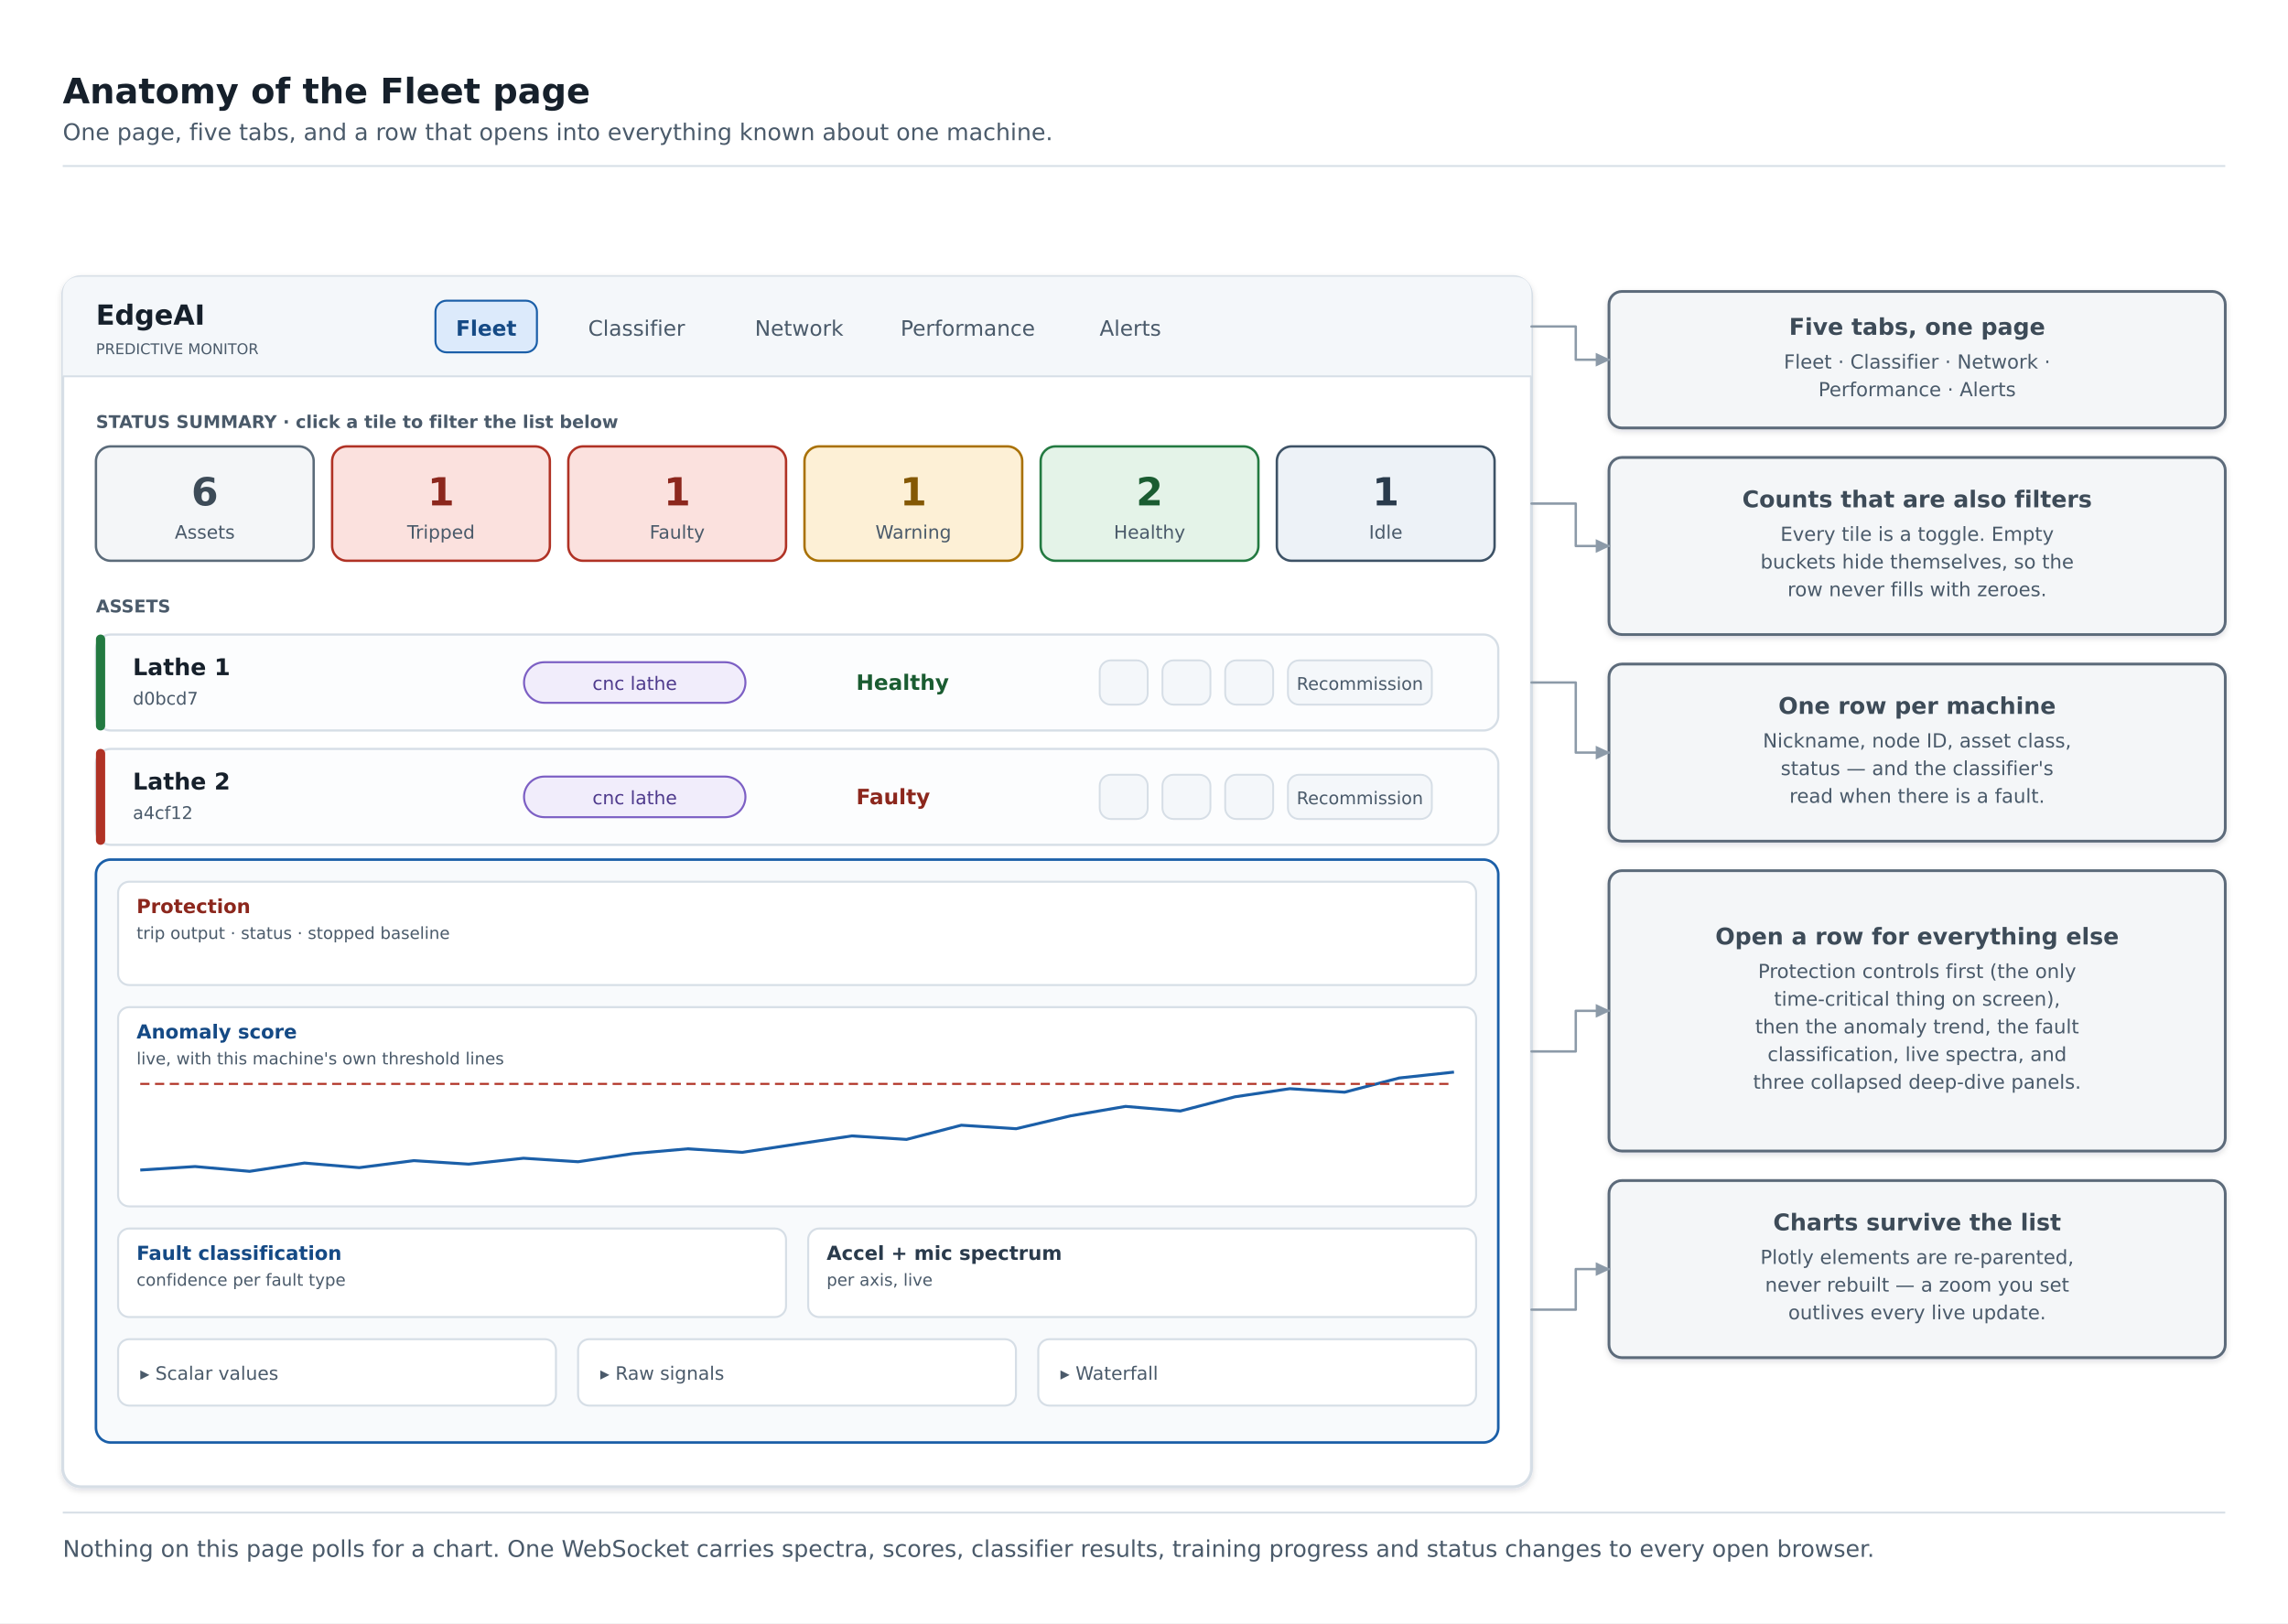
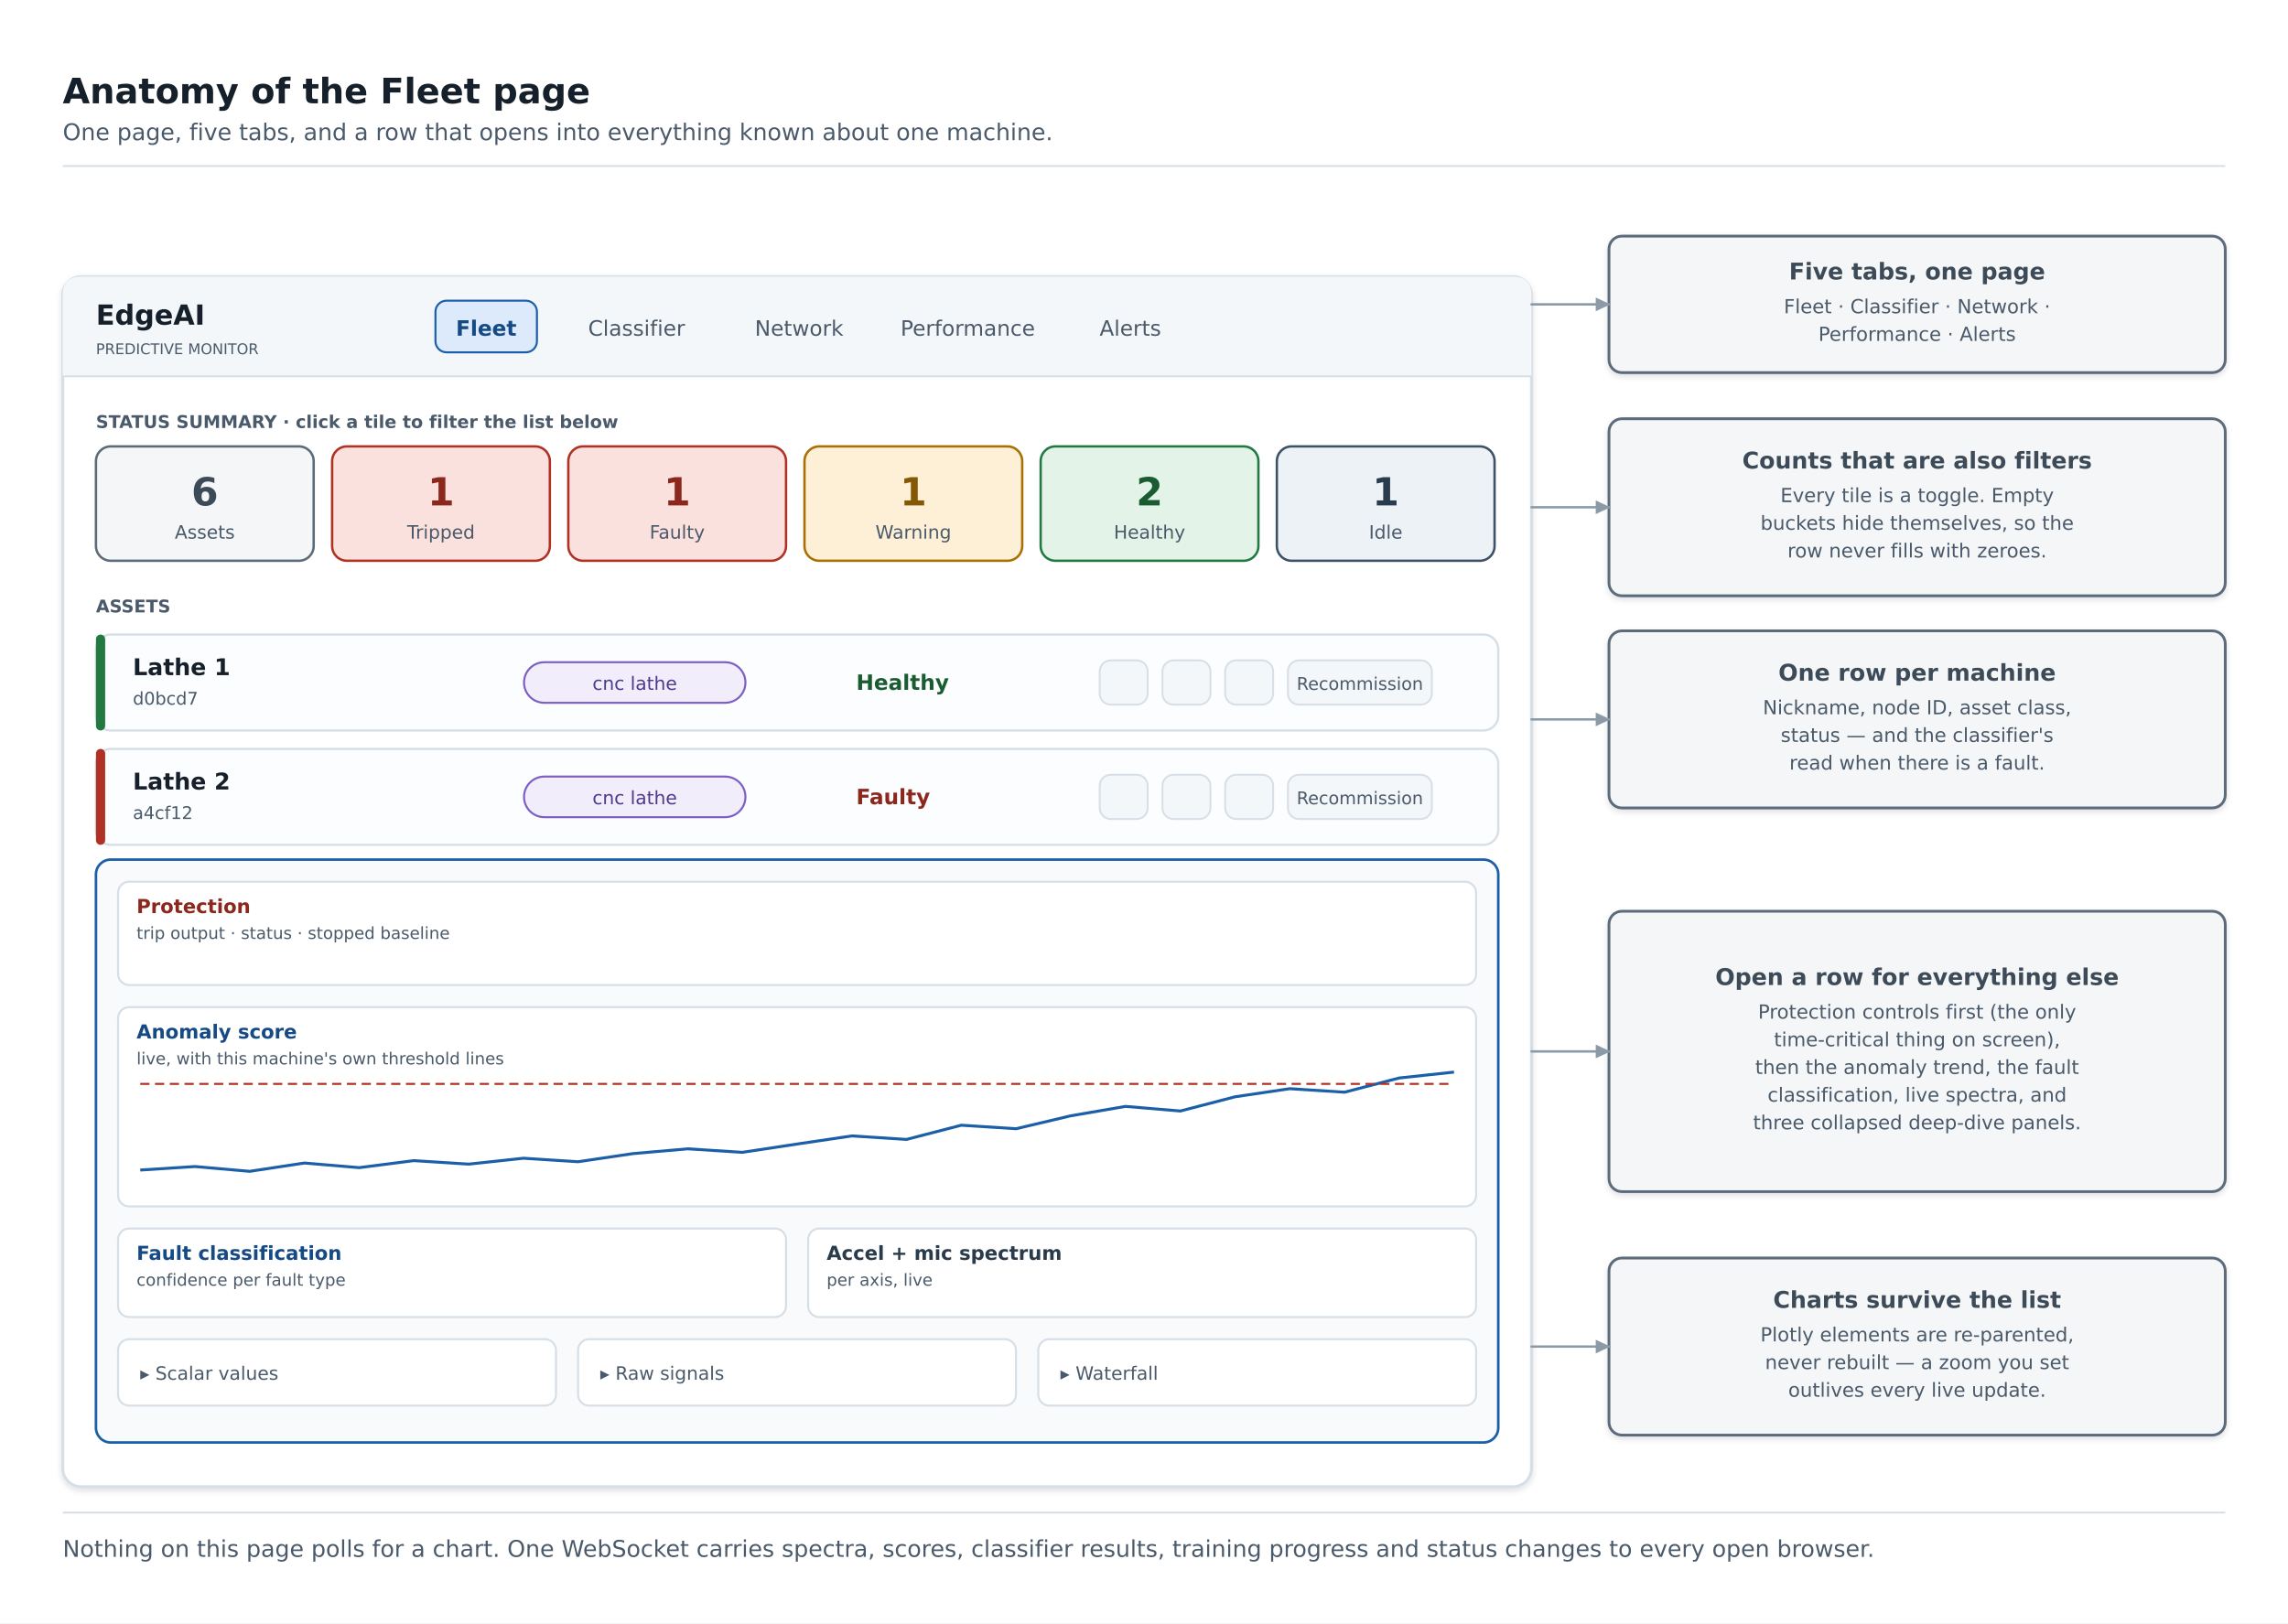
<svg xmlns="http://www.w3.org/2000/svg" width="1240" height="880" viewBox="0 0 1240 880">
  <defs>
    <marker id="arrow" viewBox="0 0 10 10" refX="8.5" refY="5" markerWidth="6.5" markerHeight="6.5" orient="auto-start-reverse">
      <path d="M0,0.6 L9.4,5 L0,9.4 z" fill="#3D5266" />
    </marker>
    <marker id="arrowAct" viewBox="0 0 10 10" refX="8.5" refY="5" markerWidth="6.5" markerHeight="6.5" orient="auto-start-reverse">
      <path d="M0,0.6 L9.4,5 L0,9.4 z" fill="#B03225" />
    </marker>
    <marker id="arrowSoft" viewBox="0 0 10 10" refX="8.5" refY="5" markerWidth="6.5" markerHeight="6.5" orient="auto-start-reverse">
      <path d="M0,0.6 L9.4,5 L0,9.4 z" fill="#8C9AA8" />
    </marker>
    <marker id="arrowTell" viewBox="0 0 10 10" refX="8.5" refY="5" markerWidth="6.5" markerHeight="6.5" orient="auto-start-reverse">
      <path d="M0,0.6 L9.4,5 L0,9.4 z" fill="#237A41" />
    </marker>
    <filter id="softshadow" x="-12%" y="-12%" width="130%" height="140%">
      <feDropShadow dx="0" dy="1.4" stdDeviation="1.6" flood-color="#16202B" flood-opacity="0.13" />
    </filter>
  </defs>
  <rect x="0" y="0" width="1240" height="880" fill="#FFFFFF" />
  <rect x="34" y="150" width="796" height="656" rx="10" fill="#FFFFFF" stroke="#D6DEE6" stroke-width="1.6" filter="url(#softshadow)" />
  <path d="M34,204 L34,160 Q34,150 44,150 L820,150 Q830,150 830,160 L830,204 Z" fill="#F4F7FA" />
  <line x1="34.0" y1="204.0" x2="830.0" y2="204.0" stroke="#D6DEE6" stroke-width="1" />
  <text x="52.0" y="176.0" font-family="DejaVu Sans, Helvetica, Arial, sans-serif" font-size="15" font-weight="bold" font-style="normal" text-anchor="start" fill="#16202B">EdgeAI</text>
  <text x="52.0" y="192.0" font-family="DejaVu Sans, Helvetica, Arial, sans-serif" font-size="8" font-weight="normal" font-style="normal" text-anchor="start" fill="#4A5A6A">PREDICTIVE MONITOR</text>
  <rect x="236.0" y="163" width="55.0" height="28" rx="6" fill="#DCEAFB" stroke="#1B5FA8" stroke-width="1.1" />
  <text x="263.5" y="182.0" font-family="DejaVu Sans, Helvetica, Arial, sans-serif" font-size="11.5" font-weight="bold" font-style="normal" text-anchor="middle" fill="#154A85">Fleet</text>
  <text x="345.0" y="182.0" font-family="DejaVu Sans, Helvetica, Arial, sans-serif" font-size="11.5" font-weight="normal" font-style="normal" text-anchor="middle" fill="#4A5A6A">Classifier</text>
  <text x="433.1" y="182.0" font-family="DejaVu Sans, Helvetica, Arial, sans-serif" font-size="11.5" font-weight="normal" font-style="normal" text-anchor="middle" fill="#4A5A6A">Network</text>
  <text x="524.5" y="182.0" font-family="DejaVu Sans, Helvetica, Arial, sans-serif" font-size="11.5" font-weight="normal" font-style="normal" text-anchor="middle" fill="#4A5A6A">Performance</text>
  <text x="612.6" y="182.0" font-family="DejaVu Sans, Helvetica, Arial, sans-serif" font-size="11.5" font-weight="normal" font-style="normal" text-anchor="middle" fill="#4A5A6A">Alerts</text>
  <text x="52.0" y="232.0" font-family="DejaVu Sans, Helvetica, Arial, sans-serif" font-size="9.5" font-weight="bold" font-style="normal" text-anchor="start" fill="#4A5A6A">STATUS SUMMARY  ·  click a tile to filter the list below</text>
  <rect x="52" y="242" width="118" height="62" rx="8" fill="#F4F6F8" stroke="#5B6B7A" stroke-width="1.3" />
  <text x="111.0" y="274.0" font-family="DejaVu Sans, Helvetica, Arial, sans-serif" font-size="21" font-weight="bold" font-style="normal" text-anchor="middle" fill="#3D4B58">6</text>
  <text x="111.0" y="292.0" font-family="DejaVu Sans, Helvetica, Arial, sans-serif" font-size="10" font-weight="normal" font-style="normal" text-anchor="middle" fill="#4A5A6A">Assets</text>
  <rect x="180" y="242" width="118" height="62" rx="8" fill="#FBE1DE" stroke="#B03225" stroke-width="1.3" />
  <text x="239.0" y="274.0" font-family="DejaVu Sans, Helvetica, Arial, sans-serif" font-size="21" font-weight="bold" font-style="normal" text-anchor="middle" fill="#8C271D">1</text>
  <text x="239.0" y="292.0" font-family="DejaVu Sans, Helvetica, Arial, sans-serif" font-size="10" font-weight="normal" font-style="normal" text-anchor="middle" fill="#4A5A6A">Tripped</text>
  <rect x="308" y="242" width="118" height="62" rx="8" fill="#FBE1DE" stroke="#B03225" stroke-width="1.3" />
  <text x="367.0" y="274.0" font-family="DejaVu Sans, Helvetica, Arial, sans-serif" font-size="21" font-weight="bold" font-style="normal" text-anchor="middle" fill="#8C271D">1</text>
  <text x="367.0" y="292.0" font-family="DejaVu Sans, Helvetica, Arial, sans-serif" font-size="10" font-weight="normal" font-style="normal" text-anchor="middle" fill="#4A5A6A">Faulty</text>
  <rect x="436" y="242" width="118" height="62" rx="8" fill="#FDF0D6" stroke="#A97105" stroke-width="1.3" />
  <text x="495.0" y="274.0" font-family="DejaVu Sans, Helvetica, Arial, sans-serif" font-size="21" font-weight="bold" font-style="normal" text-anchor="middle" fill="#845804">1</text>
  <text x="495.0" y="292.0" font-family="DejaVu Sans, Helvetica, Arial, sans-serif" font-size="10" font-weight="normal" font-style="normal" text-anchor="middle" fill="#4A5A6A">Warning</text>
  <rect x="564" y="242" width="118" height="62" rx="8" fill="#E4F3E8" stroke="#237A41" stroke-width="1.3" />
  <text x="623.0" y="274.0" font-family="DejaVu Sans, Helvetica, Arial, sans-serif" font-size="21" font-weight="bold" font-style="normal" text-anchor="middle" fill="#1A5C31">2</text>
  <text x="623.0" y="292.0" font-family="DejaVu Sans, Helvetica, Arial, sans-serif" font-size="10" font-weight="normal" font-style="normal" text-anchor="middle" fill="#4A5A6A">Healthy</text>
  <rect x="692" y="242" width="118" height="62" rx="8" fill="#EDF2F7" stroke="#3D5266" stroke-width="1.3" />
  <text x="751.0" y="274.0" font-family="DejaVu Sans, Helvetica, Arial, sans-serif" font-size="21" font-weight="bold" font-style="normal" text-anchor="middle" fill="#2A3B4C">1</text>
  <text x="751.0" y="292.0" font-family="DejaVu Sans, Helvetica, Arial, sans-serif" font-size="10" font-weight="normal" font-style="normal" text-anchor="middle" fill="#4A5A6A">Idle</text>
  <text x="52.0" y="332.0" font-family="DejaVu Sans, Helvetica, Arial, sans-serif" font-size="9.5" font-weight="bold" font-style="normal" text-anchor="start" fill="#4A5A6A">ASSETS</text>
  <rect x="52" y="344" width="760" height="52" rx="8" fill="#FCFDFE" stroke="#D6DEE6" stroke-width="1.2" />
  <rect x="52" y="344" width="5" height="52" rx="2.5" fill="#237A41" />
  <text x="72.0" y="366.0" font-family="DejaVu Sans, Helvetica, Arial, sans-serif" font-size="12.5" font-weight="bold" font-style="normal" text-anchor="start" fill="#16202B">Lathe 1</text>
  <text x="72.0" y="382.0" font-family="DejaVu Sans, Helvetica, Arial, sans-serif" font-size="9.5" font-weight="normal" font-style="normal" text-anchor="start" fill="#4A5A6A">d0bcd7</text>
  <rect x="284" y="359" width="120" height="22" rx="11" fill="#F1EDFB" stroke="#7C5FC4" stroke-width="1.1" />
  <text x="344.0" y="374.0" font-family="DejaVu Sans, Helvetica, Arial, sans-serif" font-size="10" font-weight="normal" font-style="normal" text-anchor="middle" fill="#4E3A8C">cnc lathe</text>
  <text x="464.0" y="374.0" font-family="DejaVu Sans, Helvetica, Arial, sans-serif" font-size="11.5" font-weight="bold" font-style="normal" text-anchor="start" fill="#1A5C31">Healthy</text>
  <rect x="698" y="358" width="78" height="24" rx="6" fill="#F4F7FA" stroke="#D6DEE6" stroke-width="1" />
  <text x="737.0" y="374.0" font-family="DejaVu Sans, Helvetica, Arial, sans-serif" font-size="9.5" font-weight="normal" font-style="normal" text-anchor="middle" fill="#4A5A6A">Recommission</text>
  <rect x="664" y="358" width="26" height="24" rx="6" fill="#F4F7FA" stroke="#D6DEE6" stroke-width="1" />
  <rect x="630" y="358" width="26" height="24" rx="6" fill="#F4F7FA" stroke="#D6DEE6" stroke-width="1" />
  <rect x="596" y="358" width="26" height="24" rx="6" fill="#F4F7FA" stroke="#D6DEE6" stroke-width="1" />
  <rect x="52" y="406" width="760" height="52" rx="8" fill="#FCFDFE" stroke="#D6DEE6" stroke-width="1.2" />
  <rect x="52" y="406" width="5" height="52" rx="2.5" fill="#B03225" />
  <text x="72.0" y="428.0" font-family="DejaVu Sans, Helvetica, Arial, sans-serif" font-size="12.5" font-weight="bold" font-style="normal" text-anchor="start" fill="#16202B">Lathe 2</text>
  <text x="72.0" y="444.0" font-family="DejaVu Sans, Helvetica, Arial, sans-serif" font-size="9.5" font-weight="normal" font-style="normal" text-anchor="start" fill="#4A5A6A">a4cf12</text>
  <rect x="284" y="421" width="120" height="22" rx="11" fill="#F1EDFB" stroke="#7C5FC4" stroke-width="1.1" />
  <text x="344.0" y="436.0" font-family="DejaVu Sans, Helvetica, Arial, sans-serif" font-size="10" font-weight="normal" font-style="normal" text-anchor="middle" fill="#4E3A8C">cnc lathe</text>
  <text x="464.0" y="436.0" font-family="DejaVu Sans, Helvetica, Arial, sans-serif" font-size="11.5" font-weight="bold" font-style="normal" text-anchor="start" fill="#8C271D">Faulty</text>
  <rect x="698" y="420" width="78" height="24" rx="6" fill="#F4F7FA" stroke="#D6DEE6" stroke-width="1" />
  <text x="737.0" y="436.0" font-family="DejaVu Sans, Helvetica, Arial, sans-serif" font-size="9.5" font-weight="normal" font-style="normal" text-anchor="middle" fill="#4A5A6A">Recommission</text>
  <rect x="664" y="420" width="26" height="24" rx="6" fill="#F4F7FA" stroke="#D6DEE6" stroke-width="1" />
  <rect x="630" y="420" width="26" height="24" rx="6" fill="#F4F7FA" stroke="#D6DEE6" stroke-width="1" />
  <rect x="596" y="420" width="26" height="24" rx="6" fill="#F4F7FA" stroke="#D6DEE6" stroke-width="1" />
  <rect x="52" y="466" width="760" height="316" rx="8" fill="#F8FAFC" stroke="#1B5FA8" stroke-width="1.4" />
  <rect x="64" y="478" width="736" height="56" rx="6" fill="#FFFFFF" stroke="#D6DEE6" stroke-width="1.1" />
  <text x="74.0" y="495.0" font-family="DejaVu Sans, Helvetica, Arial, sans-serif" font-size="10.5" font-weight="bold" font-style="normal" text-anchor="start" fill="#8C271D">Protection</text>
  <text x="74.0" y="509.0" font-family="DejaVu Sans, Helvetica, Arial, sans-serif" font-size="9" font-weight="normal" font-style="normal" text-anchor="start" fill="#4A5A6A">trip output · status · stopped baseline</text>
  <rect x="64" y="546" width="736" height="108" rx="6" fill="#FFFFFF" stroke="#D6DEE6" stroke-width="1.1" />
  <text x="74.0" y="563.0" font-family="DejaVu Sans, Helvetica, Arial, sans-serif" font-size="10.5" font-weight="bold" font-style="normal" text-anchor="start" fill="#154A85">Anomaly score</text>
  <text x="74.0" y="577.0" font-family="DejaVu Sans, Helvetica, Arial, sans-serif" font-size="9" font-weight="normal" font-style="normal" text-anchor="start" fill="#4A5A6A">live, with this machine's own threshold lines</text>
  <path d="M76.0,634.3 L105.7,632.4 L135.3,635.0 L165.0,630.5 L194.7,633.0 L224.3,629.2 L254.0,631.1 L283.7,627.9 L313.3,629.8 L343.0,625.4 L372.7,622.8 L402.3,624.7 L432.0,620.2 L461.7,615.8 L491.3,617.7 L521.0,610.0 L550.7,611.9 L580.3,604.9 L610.0,599.8 L639.7,602.3 L669.3,594.6 L699.0,590.2 L728.7,592.1 L758.3,584.4 L788.0,581.2" fill="none" stroke="#1B5FA8" stroke-width="1.6" />
  <line x1="76" y1="587.6" x2="788" y2="587.6" stroke="#B03225" stroke-width="1.1" stroke-dasharray="5,3" />
  <rect x="64" y="666" width="362.0" height="48" rx="6" fill="#FFFFFF" stroke="#D6DEE6" stroke-width="1.1" />
  <text x="74.0" y="683.0" font-family="DejaVu Sans, Helvetica, Arial, sans-serif" font-size="10.5" font-weight="bold" font-style="normal" text-anchor="start" fill="#154A85">Fault classification</text>
  <text x="74.0" y="697.0" font-family="DejaVu Sans, Helvetica, Arial, sans-serif" font-size="9" font-weight="normal" font-style="normal" text-anchor="start" fill="#4A5A6A">confidence per fault type</text>
  <rect x="438.0" y="666" width="362.0" height="48" rx="6" fill="#FFFFFF" stroke="#D6DEE6" stroke-width="1.1" />
  <text x="448.0" y="683.0" font-family="DejaVu Sans, Helvetica, Arial, sans-serif" font-size="10.5" font-weight="bold" font-style="normal" text-anchor="start" fill="#2A3B4C">Accel + mic spectrum</text>
  <text x="448.0" y="697.0" font-family="DejaVu Sans, Helvetica, Arial, sans-serif" font-size="9" font-weight="normal" font-style="normal" text-anchor="start" fill="#4A5A6A">per axis, live</text>
  <rect x="64.0" y="726" width="237.3" height="36" rx="6" fill="#FFFFFF" stroke="#D6DEE6" stroke-width="1.1" />
  <text x="76.0" y="748.0" font-family="DejaVu Sans, Helvetica, Arial, sans-serif" font-size="10" font-weight="normal" font-style="normal" text-anchor="start" fill="#4A5A6A">▸  Scalar values</text>
  <rect x="313.3" y="726" width="237.3" height="36" rx="6" fill="#FFFFFF" stroke="#D6DEE6" stroke-width="1.1" />
  <text x="325.3" y="748.0" font-family="DejaVu Sans, Helvetica, Arial, sans-serif" font-size="10" font-weight="normal" font-style="normal" text-anchor="start" fill="#4A5A6A">▸  Raw signals</text>
  <rect x="562.7" y="726" width="237.3" height="36" rx="6" fill="#FFFFFF" stroke="#D6DEE6" stroke-width="1.1" />
  <text x="574.7" y="748.0" font-family="DejaVu Sans, Helvetica, Arial, sans-serif" font-size="10" font-weight="normal" font-style="normal" text-anchor="start" fill="#4A5A6A">▸  Waterfall</text>
-   <rect x="872.0" y="158.0" width="334.0" height="74.0" rx="7" fill="#F4F6F8" stroke="#5B6B7A" stroke-width="1.5" filter="url(#softshadow)" />
-   <text x="1039.0" y="181.5" font-family="DejaVu Sans, Helvetica, Arial, sans-serif" font-size="12.5" font-weight="bold" font-style="normal" text-anchor="middle" fill="#3D4B58">Five tabs, one page</text>
-   <text x="1039.0" y="199.8" font-family="DejaVu Sans, Helvetica, Arial, sans-serif" font-size="10.5" font-weight="normal" font-style="normal" text-anchor="middle" fill="#4A5A6A">Fleet · Classifier · Network ·</text>
-   <text x="1039.0" y="214.8" font-family="DejaVu Sans, Helvetica, Arial, sans-serif" font-size="10.5" font-weight="normal" font-style="normal" text-anchor="middle" fill="#4A5A6A">Performance · Alerts</text>
-   <path d="M830.0,177.0 L854.0,177.0 L854.0,195.0 L872.0,195.0" fill="none" stroke="#8C9AA8" stroke-width="1.3" stroke-linejoin="round" stroke-linecap="round" marker-end="url(#arrowSoft)" />
-   <rect x="872.0" y="248.0" width="334.0" height="96.0" rx="7" fill="#F4F6F8" stroke="#5B6B7A" stroke-width="1.5" filter="url(#softshadow)" />
-   <text x="1039.0" y="275.0" font-family="DejaVu Sans, Helvetica, Arial, sans-serif" font-size="12.5" font-weight="bold" font-style="normal" text-anchor="middle" fill="#3D4B58">Counts that are also filters</text>
-   <text x="1039.0" y="293.2" font-family="DejaVu Sans, Helvetica, Arial, sans-serif" font-size="10.5" font-weight="normal" font-style="normal" text-anchor="middle" fill="#4A5A6A">Every tile is a toggle. Empty</text>
-   <text x="1039.0" y="308.2" font-family="DejaVu Sans, Helvetica, Arial, sans-serif" font-size="10.5" font-weight="normal" font-style="normal" text-anchor="middle" fill="#4A5A6A">buckets hide themselves, so the</text>
-   <text x="1039.0" y="323.2" font-family="DejaVu Sans, Helvetica, Arial, sans-serif" font-size="10.5" font-weight="normal" font-style="normal" text-anchor="middle" fill="#4A5A6A">row never fills with zeroes.</text>
-   <path d="M830.0,273.0 L854.0,273.0 L854.0,296.0 L872.0,296.0" fill="none" stroke="#8C9AA8" stroke-width="1.3" stroke-linejoin="round" stroke-linecap="round" marker-end="url(#arrowSoft)" />
-   <rect x="872.0" y="360.0" width="334.0" height="96.0" rx="7" fill="#F4F6F8" stroke="#5B6B7A" stroke-width="1.5" filter="url(#softshadow)" />
-   <text x="1039.0" y="387.0" font-family="DejaVu Sans, Helvetica, Arial, sans-serif" font-size="12.5" font-weight="bold" font-style="normal" text-anchor="middle" fill="#3D4B58">One row per machine</text>
-   <text x="1039.0" y="405.2" font-family="DejaVu Sans, Helvetica, Arial, sans-serif" font-size="10.5" font-weight="normal" font-style="normal" text-anchor="middle" fill="#4A5A6A">Nickname, node ID, asset class,</text>
-   <text x="1039.0" y="420.2" font-family="DejaVu Sans, Helvetica, Arial, sans-serif" font-size="10.5" font-weight="normal" font-style="normal" text-anchor="middle" fill="#4A5A6A">status — and the classifier's</text>
-   <text x="1039.0" y="435.2" font-family="DejaVu Sans, Helvetica, Arial, sans-serif" font-size="10.5" font-weight="normal" font-style="normal" text-anchor="middle" fill="#4A5A6A">read when there is a fault.</text>
-   <path d="M830.0,370.0 L854.0,370.0 L854.0,408.0 L872.0,408.0" fill="none" stroke="#8C9AA8" stroke-width="1.3" stroke-linejoin="round" stroke-linecap="round" marker-end="url(#arrowSoft)" />
-   <rect x="872.0" y="472.0" width="334.0" height="152.0" rx="7" fill="#F4F6F8" stroke="#5B6B7A" stroke-width="1.5" filter="url(#softshadow)" />
-   <text x="1039.0" y="512.0" font-family="DejaVu Sans, Helvetica, Arial, sans-serif" font-size="12.5" font-weight="bold" font-style="normal" text-anchor="middle" fill="#3D4B58">Open a row for everything else</text>
-   <text x="1039.0" y="530.2" font-family="DejaVu Sans, Helvetica, Arial, sans-serif" font-size="10.5" font-weight="normal" font-style="normal" text-anchor="middle" fill="#4A5A6A">Protection controls first (the only</text>
-   <text x="1039.0" y="545.2" font-family="DejaVu Sans, Helvetica, Arial, sans-serif" font-size="10.5" font-weight="normal" font-style="normal" text-anchor="middle" fill="#4A5A6A">time-critical thing on screen),</text>
-   <text x="1039.0" y="560.2" font-family="DejaVu Sans, Helvetica, Arial, sans-serif" font-size="10.5" font-weight="normal" font-style="normal" text-anchor="middle" fill="#4A5A6A">then the anomaly trend, the fault</text>
-   <text x="1039.0" y="575.2" font-family="DejaVu Sans, Helvetica, Arial, sans-serif" font-size="10.5" font-weight="normal" font-style="normal" text-anchor="middle" fill="#4A5A6A">classification, live spectra, and</text>
-   <text x="1039.0" y="590.2" font-family="DejaVu Sans, Helvetica, Arial, sans-serif" font-size="10.5" font-weight="normal" font-style="normal" text-anchor="middle" fill="#4A5A6A">three collapsed deep-dive panels.</text>
-   <path d="M830.0,570.0 L854.0,570.0 L854.0,548.0 L872.0,548.0" fill="none" stroke="#8C9AA8" stroke-width="1.3" stroke-linejoin="round" stroke-linecap="round" marker-end="url(#arrowSoft)" />
-   <rect x="872.0" y="640.0" width="334.0" height="96.0" rx="7" fill="#F4F6F8" stroke="#5B6B7A" stroke-width="1.5" filter="url(#softshadow)" />
-   <text x="1039.0" y="667.0" font-family="DejaVu Sans, Helvetica, Arial, sans-serif" font-size="12.5" font-weight="bold" font-style="normal" text-anchor="middle" fill="#3D4B58">Charts survive the list</text>
-   <text x="1039.0" y="685.2" font-family="DejaVu Sans, Helvetica, Arial, sans-serif" font-size="10.5" font-weight="normal" font-style="normal" text-anchor="middle" fill="#4A5A6A">Plotly elements are re-parented,</text>
-   <text x="1039.0" y="700.2" font-family="DejaVu Sans, Helvetica, Arial, sans-serif" font-size="10.5" font-weight="normal" font-style="normal" text-anchor="middle" fill="#4A5A6A">never rebuilt — a zoom you set</text>
-   <text x="1039.0" y="715.2" font-family="DejaVu Sans, Helvetica, Arial, sans-serif" font-size="10.5" font-weight="normal" font-style="normal" text-anchor="middle" fill="#4A5A6A">outlives every live update.</text>
-   <path d="M830.0,710.0 L854.0,710.0 L854.0,688.0 L872.0,688.0" fill="none" stroke="#8C9AA8" stroke-width="1.3" stroke-linejoin="round" stroke-linecap="round" marker-end="url(#arrowSoft)" />
+   <rect x="872.0" y="128.0" width="334.0" height="74.0" rx="7" fill="#F4F6F8" stroke="#5B6B7A" stroke-width="1.5" filter="url(#softshadow)" />
+   <text x="1039.0" y="151.5" font-family="DejaVu Sans, Helvetica, Arial, sans-serif" font-size="12.5" font-weight="bold" font-style="normal" text-anchor="middle" fill="#3D4B58">Five tabs, one page</text>
+   <text x="1039.0" y="169.8" font-family="DejaVu Sans, Helvetica, Arial, sans-serif" font-size="10.5" font-weight="normal" font-style="normal" text-anchor="middle" fill="#4A5A6A">Fleet · Classifier · Network ·</text>
+   <text x="1039.0" y="184.8" font-family="DejaVu Sans, Helvetica, Arial, sans-serif" font-size="10.5" font-weight="normal" font-style="normal" text-anchor="middle" fill="#4A5A6A">Performance · Alerts</text>
+   <path d="M830.0,165.0 L872.0,165.0" fill="none" stroke="#8C9AA8" stroke-width="1.3" stroke-linejoin="round" stroke-linecap="round" marker-end="url(#arrowSoft)" />
+   <rect x="872.0" y="227.0" width="334.0" height="96.0" rx="7" fill="#F4F6F8" stroke="#5B6B7A" stroke-width="1.5" filter="url(#softshadow)" />
+   <text x="1039.0" y="254.0" font-family="DejaVu Sans, Helvetica, Arial, sans-serif" font-size="12.5" font-weight="bold" font-style="normal" text-anchor="middle" fill="#3D4B58">Counts that are also filters</text>
+   <text x="1039.0" y="272.2" font-family="DejaVu Sans, Helvetica, Arial, sans-serif" font-size="10.5" font-weight="normal" font-style="normal" text-anchor="middle" fill="#4A5A6A">Every tile is a toggle. Empty</text>
+   <text x="1039.0" y="287.2" font-family="DejaVu Sans, Helvetica, Arial, sans-serif" font-size="10.5" font-weight="normal" font-style="normal" text-anchor="middle" fill="#4A5A6A">buckets hide themselves, so the</text>
+   <text x="1039.0" y="302.2" font-family="DejaVu Sans, Helvetica, Arial, sans-serif" font-size="10.5" font-weight="normal" font-style="normal" text-anchor="middle" fill="#4A5A6A">row never fills with zeroes.</text>
+   <path d="M830.0,275.0 L872.0,275.0" fill="none" stroke="#8C9AA8" stroke-width="1.3" stroke-linejoin="round" stroke-linecap="round" marker-end="url(#arrowSoft)" />
+   <rect x="872.0" y="342.0" width="334.0" height="96.0" rx="7" fill="#F4F6F8" stroke="#5B6B7A" stroke-width="1.5" filter="url(#softshadow)" />
+   <text x="1039.0" y="369.0" font-family="DejaVu Sans, Helvetica, Arial, sans-serif" font-size="12.5" font-weight="bold" font-style="normal" text-anchor="middle" fill="#3D4B58">One row per machine</text>
+   <text x="1039.0" y="387.2" font-family="DejaVu Sans, Helvetica, Arial, sans-serif" font-size="10.5" font-weight="normal" font-style="normal" text-anchor="middle" fill="#4A5A6A">Nickname, node ID, asset class,</text>
+   <text x="1039.0" y="402.2" font-family="DejaVu Sans, Helvetica, Arial, sans-serif" font-size="10.5" font-weight="normal" font-style="normal" text-anchor="middle" fill="#4A5A6A">status — and the classifier's</text>
+   <text x="1039.0" y="417.2" font-family="DejaVu Sans, Helvetica, Arial, sans-serif" font-size="10.5" font-weight="normal" font-style="normal" text-anchor="middle" fill="#4A5A6A">read when there is a fault.</text>
+   <path d="M830.0,390.0 L872.0,390.0" fill="none" stroke="#8C9AA8" stroke-width="1.3" stroke-linejoin="round" stroke-linecap="round" marker-end="url(#arrowSoft)" />
+   <rect x="872.0" y="494.0" width="334.0" height="152.0" rx="7" fill="#F4F6F8" stroke="#5B6B7A" stroke-width="1.5" filter="url(#softshadow)" />
+   <text x="1039.0" y="534.0" font-family="DejaVu Sans, Helvetica, Arial, sans-serif" font-size="12.5" font-weight="bold" font-style="normal" text-anchor="middle" fill="#3D4B58">Open a row for everything else</text>
+   <text x="1039.0" y="552.2" font-family="DejaVu Sans, Helvetica, Arial, sans-serif" font-size="10.5" font-weight="normal" font-style="normal" text-anchor="middle" fill="#4A5A6A">Protection controls first (the only</text>
+   <text x="1039.0" y="567.2" font-family="DejaVu Sans, Helvetica, Arial, sans-serif" font-size="10.5" font-weight="normal" font-style="normal" text-anchor="middle" fill="#4A5A6A">time-critical thing on screen),</text>
+   <text x="1039.0" y="582.2" font-family="DejaVu Sans, Helvetica, Arial, sans-serif" font-size="10.5" font-weight="normal" font-style="normal" text-anchor="middle" fill="#4A5A6A">then the anomaly trend, the fault</text>
+   <text x="1039.0" y="597.2" font-family="DejaVu Sans, Helvetica, Arial, sans-serif" font-size="10.5" font-weight="normal" font-style="normal" text-anchor="middle" fill="#4A5A6A">classification, live spectra, and</text>
+   <text x="1039.0" y="612.2" font-family="DejaVu Sans, Helvetica, Arial, sans-serif" font-size="10.5" font-weight="normal" font-style="normal" text-anchor="middle" fill="#4A5A6A">three collapsed deep-dive panels.</text>
+   <path d="M830.0,570.0 L872.0,570.0" fill="none" stroke="#8C9AA8" stroke-width="1.3" stroke-linejoin="round" stroke-linecap="round" marker-end="url(#arrowSoft)" />
+   <rect x="872.0" y="682.0" width="334.0" height="96.0" rx="7" fill="#F4F6F8" stroke="#5B6B7A" stroke-width="1.5" filter="url(#softshadow)" />
+   <text x="1039.0" y="709.0" font-family="DejaVu Sans, Helvetica, Arial, sans-serif" font-size="12.5" font-weight="bold" font-style="normal" text-anchor="middle" fill="#3D4B58">Charts survive the list</text>
+   <text x="1039.0" y="727.2" font-family="DejaVu Sans, Helvetica, Arial, sans-serif" font-size="10.5" font-weight="normal" font-style="normal" text-anchor="middle" fill="#4A5A6A">Plotly elements are re-parented,</text>
+   <text x="1039.0" y="742.2" font-family="DejaVu Sans, Helvetica, Arial, sans-serif" font-size="10.5" font-weight="normal" font-style="normal" text-anchor="middle" fill="#4A5A6A">never rebuilt — a zoom you set</text>
+   <text x="1039.0" y="757.2" font-family="DejaVu Sans, Helvetica, Arial, sans-serif" font-size="10.5" font-weight="normal" font-style="normal" text-anchor="middle" fill="#4A5A6A">outlives every live update.</text>
+   <path d="M830.0,730.0 L872.0,730.0" fill="none" stroke="#8C9AA8" stroke-width="1.3" stroke-linejoin="round" stroke-linecap="round" marker-end="url(#arrowSoft)" />
  <line x1="34.0" y1="90.0" x2="1206.0" y2="90.0" stroke="#D6DEE6" stroke-width="1" />
  <text x="34.0" y="56.0" font-family="DejaVu Sans, Helvetica, Arial, sans-serif" font-size="19" font-weight="bold" font-style="normal" text-anchor="start" fill="#16202B">Anatomy of the Fleet page</text>
  <text x="34.0" y="76.0" font-family="DejaVu Sans, Helvetica, Arial, sans-serif" font-size="12.5" font-weight="normal" font-style="normal" text-anchor="start" fill="#4A5A6A">One page, five tabs, and a row that opens into everything known about one machine.</text>
  <line x1="34.0" y1="820.0" x2="1206.0" y2="820.0" stroke="#D6DEE6" stroke-width="1" />
  <text x="34.0" y="844.0" font-family="DejaVu Sans, Helvetica, Arial, sans-serif" font-size="12.5" font-weight="normal" font-style="normal" text-anchor="start" fill="#4A5A6A">Nothing on this page polls for a chart. One WebSocket carries spectra, scores, classifier results, training progress and status changes to every open browser.</text>
</svg>
